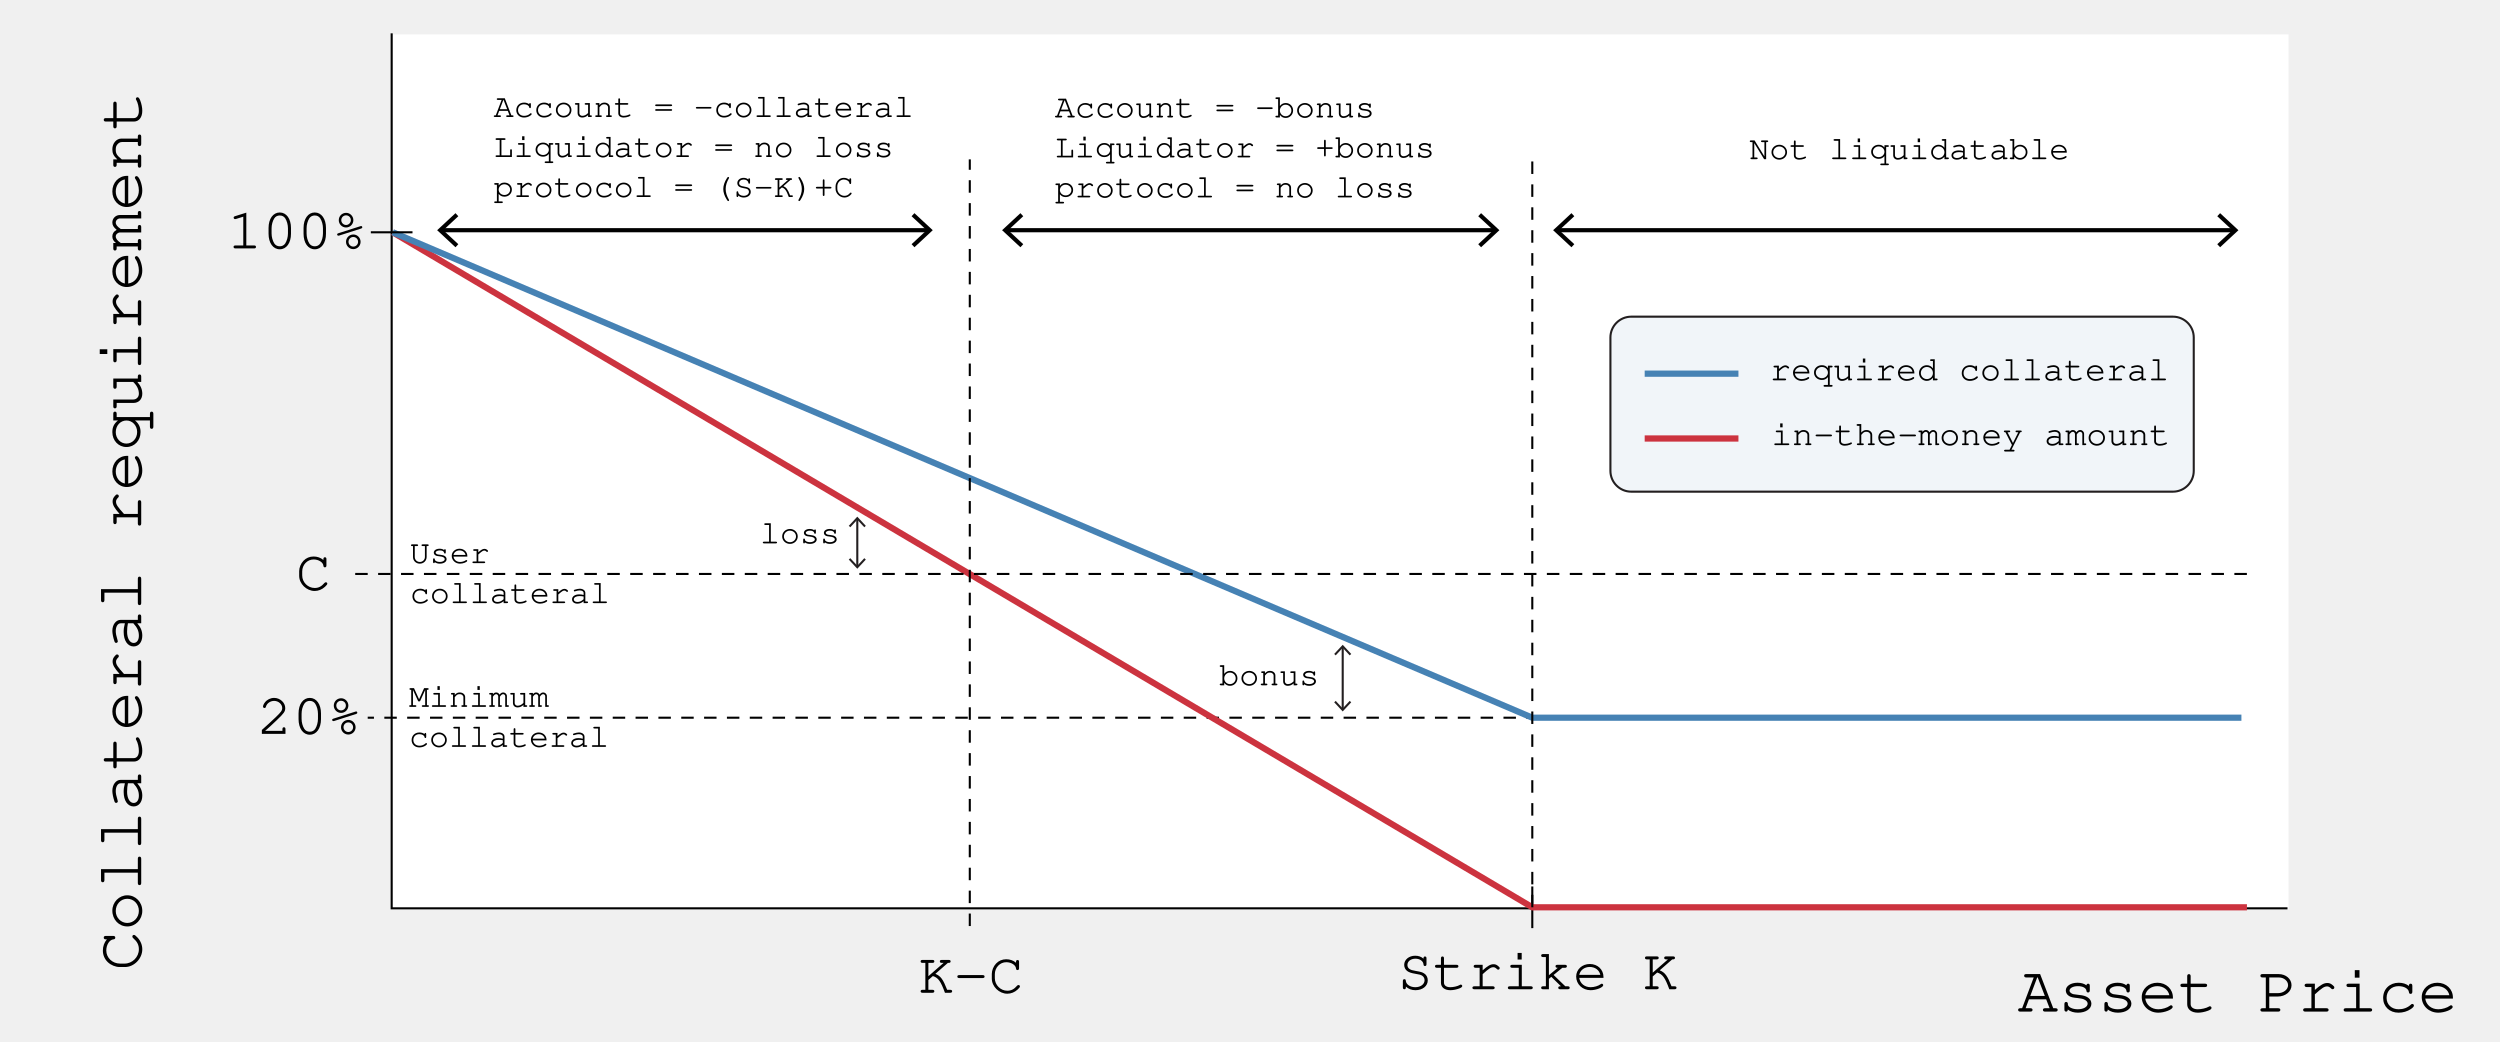
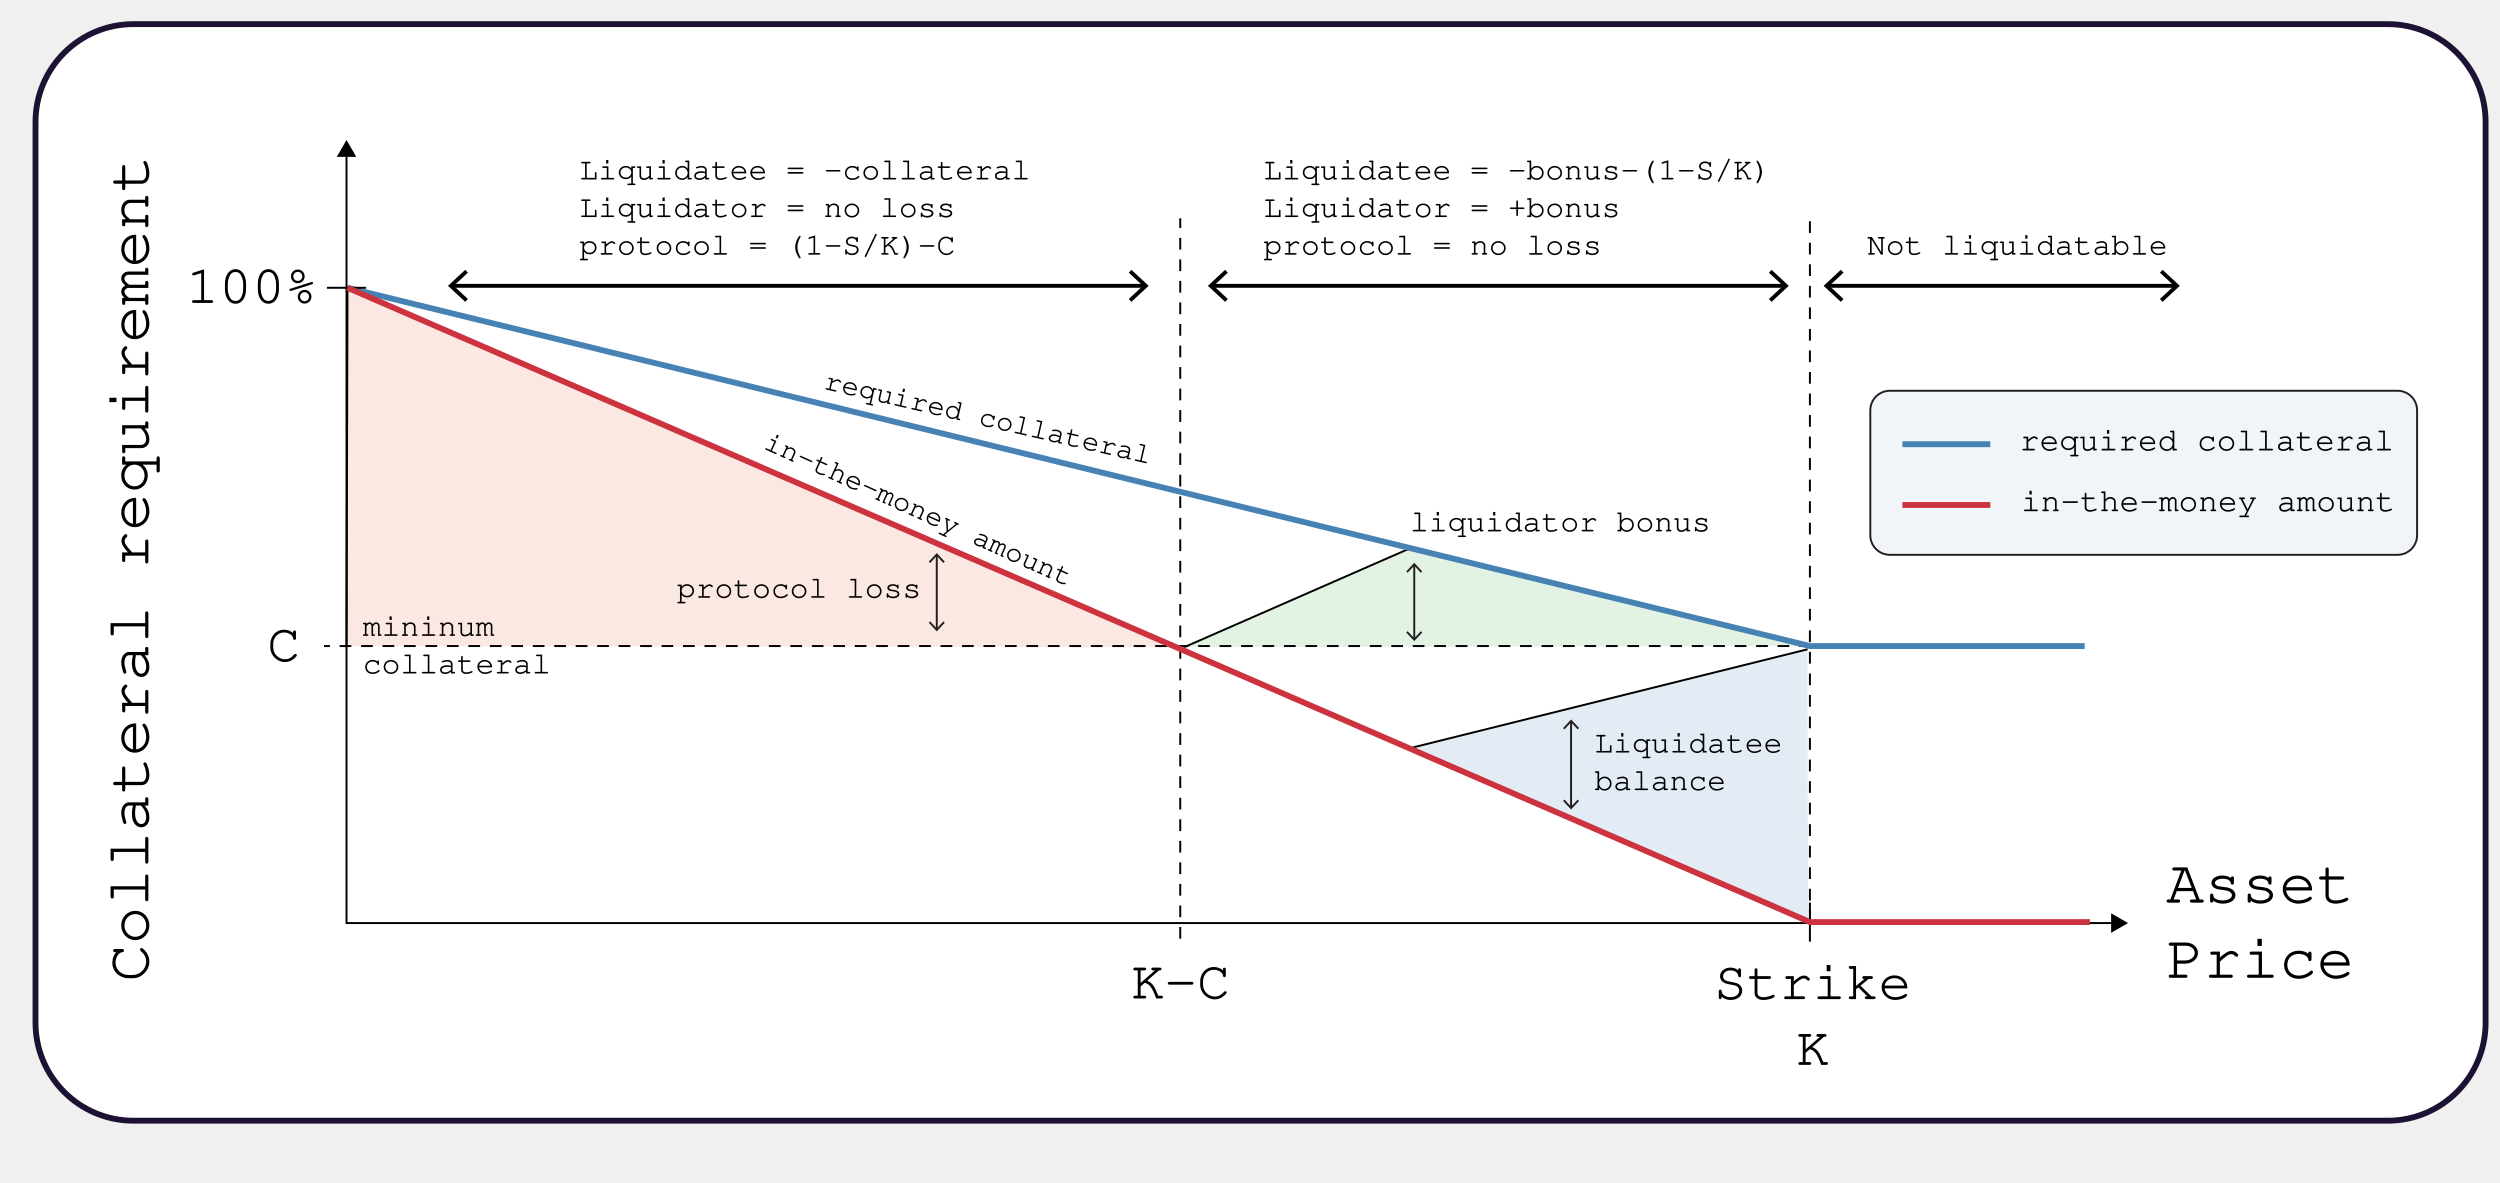
- <svg xmlns="http://www.w3.org/2000/svg" version="1.1" id="Layer_1" x="0px" y="0px" viewBox="0 0 1200 500" style="enable-background:new 0 0 1200 500;" xml:space="preserve">
+ <svg xmlns="http://www.w3.org/2000/svg" version="1.1" id="Layer_1" x="0px" y="0px" viewBox="0 0 1277 604" style="enable-background:new 0 0 1277 604;" xml:space="preserve">
  <style type="text/css">
- 	.st0{fill:#FFFFFF;}
- 	.st1{fill:none;stroke:#000000;stroke-miterlimit:10;}
- 	.st2{fill:none;stroke:#000000;stroke-miterlimit:10;stroke-dasharray:5.98,4.983;}
- 	.st3{fill:none;stroke:#CC333F;stroke-width:3;stroke-miterlimit:10;}
- 	.st4{fill:none;stroke:#4682B4;stroke-width:3;stroke-miterlimit:10;}
- 	.st5{font-family:'Courier';}
- 	.st6{font-size:32px;}
- 	.st7{font-size:28px;}
- 	.st8{fill:#F1F5F9;stroke:#231F20;stroke-miterlimit:10;}
- 	.st9{font-size:16.8px;}
+ 	.st0{fill:#FFFFFF;stroke:#1D1233;stroke-width:3;stroke-miterlimit:10;}
+ 	.st1{fill:#FFFFFF;}
+ 	.st2{fill:#EB6841;fill-opacity:0.15;stroke:#000000;stroke-miterlimit:10;}
+ 	.st3{fill:#47B247;fill-opacity:0.15;stroke:#000000;stroke-miterlimit:10;}
+ 	.st4{fill:none;stroke:#000000;stroke-miterlimit:10;}
+ 	.st5{fill:none;stroke:#000000;stroke-miterlimit:10;stroke-dasharray:5.98,4.983;}
+ 	.st6{fill:none;stroke:#4682B4;stroke-width:3;stroke-miterlimit:10;}
+ 	.st7{font-family:'Courier';}
+ 	.st8{font-size:32px;}
+ 	.st9{font-size:28px;}
	.st10{fill:none;stroke:#000000;stroke-miterlimit:10;stroke-dasharray:6,5;}
	.st11{fill:none;stroke:#000000;stroke-width:2;stroke-miterlimit:10;}
	.st12{font-size:16px;}
	.st13{fill:none;stroke:#231F20;stroke-miterlimit:10;}
	.st14{fill:#231F20;}
+ 	.st15{fill:#F1F5F9;stroke:#231F20;stroke-miterlimit:10;}
+ 	.st16{fill:none;stroke:#CC333F;stroke-width:3;stroke-miterlimit:10;}
+ 	.st17{font-size:16.758px;}
+ 	.st18{font-size:14.999px;}
+ 	.st19{font-size:15px;}
+ 	.st20{fill:#4682B4;fill-opacity:0.15;stroke:#000000;stroke-miterlimit:10;}
</style>
-   <rect x="188.5" y="16.5" class="st0" width="910" height="420" />
-   <polyline class="st1" points="1098,436 188,436 188,16 " />
+   <path class="st0" d="M68.14,12.33h1151.5c27.61,0,50,22.39,50,50v460.12c0,27.61-22.39,50-50,50H68.14c-27.61,0-50-22.39-50-50  V62.33C18.14,34.72,40.53,12.33,68.14,12.33z" />
+   <rect x="177.5" y="52" class="st1" width="910" height="420" />
+   <polyline class="st2" points="177,330 177.5,147 601.87,330.59 " />
+   <polyline class="st3" points="924.5,330 721.5,279.52 604.87,330.59 " />
  <g>
    <g>
-       <line class="st1" x1="176.5" y1="344.5" x2="179.5" y2="344.5" />
-       <line class="st2" x1="184.48" y1="344.5" x2="1059.01" y2="344.5" />
-       <line class="st1" x1="1061.5" y1="344.5" x2="1064.5" y2="344.5" />
-     </g>
-   </g>
-   <line class="st1" x1="735.5" y1="425.5" x2="735.5" y2="445.5" />
-   <polyline class="st3" points="188.5,111.5 735.5,435.5 1078.53,435.5 " />
-   <polyline class="st4" points="188.5,111.5 735.5,344.5 1075.88,344.5 " />
-   <text transform="matrix(1 0 0 1 968.5732 485.5728)" class="st5 st6">Asset Price</text>
-   <text transform="matrix(6.123234e-17 -1 1 6.123234e-17 67.7831 466.0342)" class="st5 st6">Collateral requirement</text>
-   <text transform="matrix(1 0 0 1 109.0742 119.2413)" class="st5 st7">100%</text>
-   <text transform="matrix(1 0 0 1 123.4763 352.2413)" class="st5 st7">20%</text>
-   <line class="st1" x1="178" y1="111.5" x2="198" y2="111.5" />
-   <text transform="matrix(1 0 0 1 670.9344 474.8416)" class="st5 st7">Strike K</text>
-   <g>
-     <path class="st8" d="M1043,236H783c-5.52,0-10-4.48-10-10v-64c0-5.52,4.48-10,10-10h260c5.52,0,10,4.48,10,10v64   C1053,231.52,1048.52,236,1043,236z" />
-     <line class="st4" x1="789.45" y1="179.36" x2="834.45" y2="179.36" />
-     <line class="st3" x1="789.45" y1="210.48" x2="834.45" y2="210.48" />
-     <text transform="matrix(1 0 0 1 849.5889 182.5586)" class="st5 st9">required collateral</text>
-     <text transform="matrix(1 0 0 1 850.2129 213.6758)" class="st5 st9">in-the-money amount</text>
-   </g>
-   <line class="st10" x1="735.5" y1="435.5" x2="735.5" y2="76.5" />
-   <line class="st10" x1="465.5" y1="444.5" x2="465.5" y2="76.5" />
-   <g>
-     <g>
-       <line class="st11" x1="747.67" y1="110.5" x2="1072.28" y2="110.5" />
+       <polyline class="st4" points="1079.82,471.5 177,471.5 177,78.68   " />
      <g>
-         <polygon points="754.3,118.68 755.66,117.21 748.44,110.5 755.66,103.79 754.3,102.32 745.5,110.5    " />
+         <polygon points="1078.36,466.51 1087,471.5 1078.36,476.49    " />
      </g>
      <g>
-         <polygon points="1065.65,118.68 1064.29,117.21 1071.51,110.5 1064.29,103.79 1065.65,102.32 1074.45,110.5    " />
+         <polygon points="181.99,80.14 177,71.5 172.01,80.14    " />
      </g>
    </g>
  </g>
  <g>
    <g>
-       <line class="st11" x1="445.56" y1="110.5" x2="212" y2="110.5" />
+       <line class="st4" x1="165.5" y1="330" x2="168.5" y2="330" />
+       <line class="st5" x1="173.48" y1="330" x2="1048.01" y2="330" />
+       <line class="st4" x1="1050.5" y1="330" x2="1053.5" y2="330" />
+     </g>
+   </g>
+   <line class="st4" x1="924.5" y1="461" x2="924.5" y2="481" />
+   <polyline class="st6" points="177.5,147 924.5,330 1064.88,330 " />
+   <text transform="matrix(1 0 0 1 1106.573 461.0728)" class="st7 st8">Asset</text>
+   <text transform="matrix(1 0 0 1 1106.573 499.4728)" class="st7 st8">Price</text>
+   <text transform="matrix(6.123234e-17 -1 1 6.123234e-17 75.7831 501.5342)" class="st7 st8">Collateral requirement</text>
+   <text transform="matrix(1 0 0 1 95.0742 154.7413)" class="st7 st9">100%</text>
+   <text transform="matrix(1 0 0 1 136.4763 337.7413)" class="st7 st9">C</text>
+   <line class="st4" x1="167" y1="147" x2="187" y2="147" />
+   <text transform="matrix(1 0 0 1 875.5262 510.3416)" class="st7 st9">Strike</text>
+   <text transform="matrix(1 0 0 1 917.5362 543.9416)" class="st7 st9">K</text>
+   <line class="st10" x1="924.5" y1="471" x2="924.5" y2="112" />
+   <g>
+     <g>
+       <line class="st11" x1="933.67" y1="146" x2="1111.28" y2="146" />
      <g>
-         <polygon points="438.93,102.32 437.56,103.79 444.79,110.5 437.56,117.21 438.93,118.68 447.72,110.5    " />
+         <polygon points="940.3,154.18 941.66,152.71 934.44,146 941.66,139.29 940.3,137.82 931.5,146    " />
      </g>
      <g>
-         <polygon points="218.63,102.32 219.99,103.79 212.77,110.5 219.99,117.21 218.63,118.68 209.83,110.5    " />
+         <polygon points="1104.65,154.18 1103.29,152.71 1110.51,146 1103.29,139.29 1104.65,137.82 1113.45,146    " />
      </g>
    </g>
  </g>
  <g>
    <g>
-       <line class="st11" x1="717.54" y1="110.5" x2="483.17" y2="110.5" />
+       <line class="st11" x1="584.56" y1="146" x2="231" y2="146" />
      <g>
-         <polygon points="710.92,102.32 709.55,103.79 716.78,110.5 709.55,117.21 710.92,118.68 719.71,110.5    " />
+         <polygon points="577.93,137.82 576.56,139.29 583.79,146 576.56,152.71 577.93,154.18 586.72,146    " />
      </g>
      <g>
-         <polygon points="489.8,102.32 491.16,103.79 483.94,110.5 491.16,117.21 489.8,118.68 481,110.5    " />
+         <polygon points="237.63,137.82 238.99,139.29 231.77,146 238.99,152.71 237.63,154.18 228.83,146    " />
      </g>
    </g>
  </g>
-   <text transform="matrix(1 0 0 1 839.6373 76.4016)" class="st5 st12">Not liquidatable</text>
-   <text transform="matrix(1 0 0 1 440.8412 476.5315)" class="st5 st7">K-C</text>
  <g>
    <g>
-       <line class="st13" x1="644.5" y1="310.58" x2="644.5" y2="340.42" />
+       <line class="st11" x1="911.54" y1="146" x2="619.17" y2="146" />
      <g>
-         <polygon class="st14" points="640.41,313.9 641.14,314.58 644.5,310.97 647.86,314.58 648.59,313.9 644.5,309.5    " />
+         <polygon points="904.92,137.82 903.55,139.29 910.78,146 903.55,152.71 904.92,154.18 913.71,146    " />
      </g>
      <g>
-         <polygon class="st14" points="640.41,337.1 641.14,336.42 644.5,340.03 647.86,336.42 648.59,337.1 644.5,341.5    " />
+         <polygon points="625.8,137.82 627.16,139.29 619.94,146 627.16,152.71 625.8,154.18 617,146    " />
      </g>
    </g>
  </g>
-   <line class="st10" x1="170.5" y1="275.5" x2="1078.5" y2="275.5" />
-   <text transform="matrix(1 0 0 1 196.3113 339.3085)">
-     <tspan x="0" y="0" class="st5 st12">Minimum</tspan>
-     <tspan x="0" y="19.2" class="st5 st12">collateral</tspan>
-   </text>
-   <text transform="matrix(1 0 0 1 196.71 270.3082)">
-     <tspan x="0" y="0" class="st5 st12">User</tspan>
-     <tspan x="0" y="19.2" class="st5 st12">collateral</tspan>
-   </text>
+   <text transform="matrix(1 0 0 1 953.6373 130.0676)" class="st7 st12">Not liquidatable</text>
+   <text transform="matrix(1 0 0 1 577.8412 510.0315)" class="st7 st9">K-C</text>
+   <text transform="matrix(1 0 0 1 185.3113 324.8085)" class="st7 st12">mininum</text>
+   <text transform="matrix(1 0 0 1 185.3113 344.0085)" class="st7 st12">collateral</text>
  <g>
    <g>
-       <line class="st13" x1="411.5" y1="249.08" x2="411.5" y2="271.92" />
+       <line class="st13" x1="478.5" y1="283.58" x2="478.5" y2="321.42" />
      <g>
-         <polygon class="st14" points="407.41,252.4 408.14,253.08 411.5,249.47 414.86,253.08 415.59,252.4 411.5,248    " />
+         <polygon class="st14" points="474.41,286.9 475.14,287.58 478.5,283.97 481.86,287.58 482.59,286.9 478.5,282.5    " />
      </g>
      <g>
-         <polygon class="st14" points="407.41,268.6 408.14,267.92 411.5,271.53 414.86,267.92 415.59,268.6 411.5,273    " />
+         <polygon class="st14" points="474.41,318.1 475.14,317.42 478.5,321.03 481.86,317.42 482.59,318.1 478.5,322.5    " />
      </g>
    </g>
  </g>
-   <text transform="matrix(1 0 0 1 364.767 260.82)" class="st5 st12">loss</text>
-   <text transform="matrix(1 0 0 1 141.981 283.2135)" class="st5 st7">C</text>
-   <text transform="matrix(1 0 0 1 585.2148 328.9438)" class="st5 st12">bonus</text>
-   <text transform="matrix(1 0 0 1 506.3462 56.3674)">
-     <tspan x="0" y="0" class="st5 st12">Account = -bonus</tspan>
-     <tspan x="0" y="19.2" class="st5 st12">Liquidator = +bonus</tspan>
-     <tspan x="0" y="38.4" class="st5 st12">protocol = no loss</tspan>
-   </text>
-   <text transform="matrix(1 0 0 1 236.9518 56.1675)">
-     <tspan x="0" y="0" class="st5 st12">Account = -collateral</tspan>
-     <tspan x="0" y="19.2" class="st5 st12">Liquidator = no loss</tspan>
-     <tspan x="0" y="38.4" class="st5 st12">protocol = (S-K)+C</tspan>
-   </text>
+   <text transform="matrix(1 0 0 1 345.767 305.32)" class="st7 st12">protocol loss</text>
+   <text transform="matrix(1 0 0 1 720.2148 271.4438)" class="st7 st12">liquidator bonus</text>
+   <text transform="matrix(1 0 0 1 645.3462 91.6677)" class="st7 st12">Liquidatee = -bonus-(1-S/K)</text>
+   <text transform="matrix(1 0 0 1 645.3462 110.8677)" class="st7 st12">Liquidator = +bonus</text>
+   <text transform="matrix(1 0 0 1 645.3462 130.0677)" class="st7 st12">protocol = no loss</text>
+   <text transform="matrix(1 0 0 1 295.9518 91.6675)" class="st7 st12">Liquidatee = -collateral</text>
+   <text transform="matrix(1 0 0 1 295.9518 110.8675)" class="st7 st12">Liquidator = no loss</text>
+   <text transform="matrix(1 0 0 1 295.9518 130.0675)" class="st7 st12">protocol = (1-S/K)-C</text>
+   <line class="st10" x1="602.87" y1="479.5" x2="602.87" y2="111.5" />
+   <g>
+     <path class="st15" d="M1224.65,283.4h-259.3c-5.52,0-10-4.48-10-10v-63.8c0-5.52,4.48-10,10-10h259.3c5.52,0,10,4.48,10,10v63.79   C1234.65,278.92,1230.17,283.4,1224.65,283.4z" />
+     <line class="st6" x1="971.76" y1="226.9" x2="1016.65" y2="226.9" />
+     <line class="st16" x1="971.76" y1="257.94" x2="1016.65" y2="257.94" />
+     <text transform="matrix(1 0 0 1 1031.748 230.0869)" class="st7 st17">required collateral</text>
+     <text transform="matrix(1 0 0 1 1032.37 261.127)" class="st7 st17">in-the-money amount</text>
+     <text transform="matrix(0.9744 0.2246 -0.2246 0.9744 420.4093 198.6131)" class="st7 st18">required collateral</text>
+     <text transform="matrix(0.9109 0.4127 -0.4127 0.9109 389.5267 228.948)" class="st7 st19">in-the-money amount</text>
+   </g>
+   <polyline class="st20" points="923.3,331.65 720.3,382.14 923.5,471 " />
+   <polyline class="st16" points="177.5,147 924.5,471 1067.53,471 " />
+   <g>
+     <g>
+       <line class="st13" x1="722.4" y1="288.57" x2="722.4" y2="326.4" />
+       <g>
+         <polygon class="st14" points="718.31,291.88 719.04,292.57 722.4,288.95 725.75,292.57 726.49,291.88 722.4,287.49    " />
+       </g>
+       <g>
+         <polygon class="st14" points="718.31,323.09 719.04,322.41 722.4,326.02 725.75,322.41 726.49,323.09 722.4,327.49    " />
+       </g>
+     </g>
+   </g>
+   <g>
+     <g>
+       <line class="st13" x1="802.5" y1="368.58" x2="802.5" y2="412.42" />
+       <g>
+         <polygon class="st14" points="798.41,371.9 799.14,372.58 802.5,368.97 805.86,372.58 806.59,371.9 802.5,367.5    " />
+       </g>
+       <g>
+         <polygon class="st14" points="798.41,409.1 799.14,408.42 802.5,412.03 805.86,408.42 806.59,409.1 802.5,413.5    " />
+       </g>
+     </g>
+   </g>
+   <text transform="matrix(1 0 0 1 814.4334 384.3965)" class="st7 st12">Liquidatee</text>
+   <text transform="matrix(1 0 0 1 814.4334 403.5965)" class="st7 st12">balance</text>
</svg>
